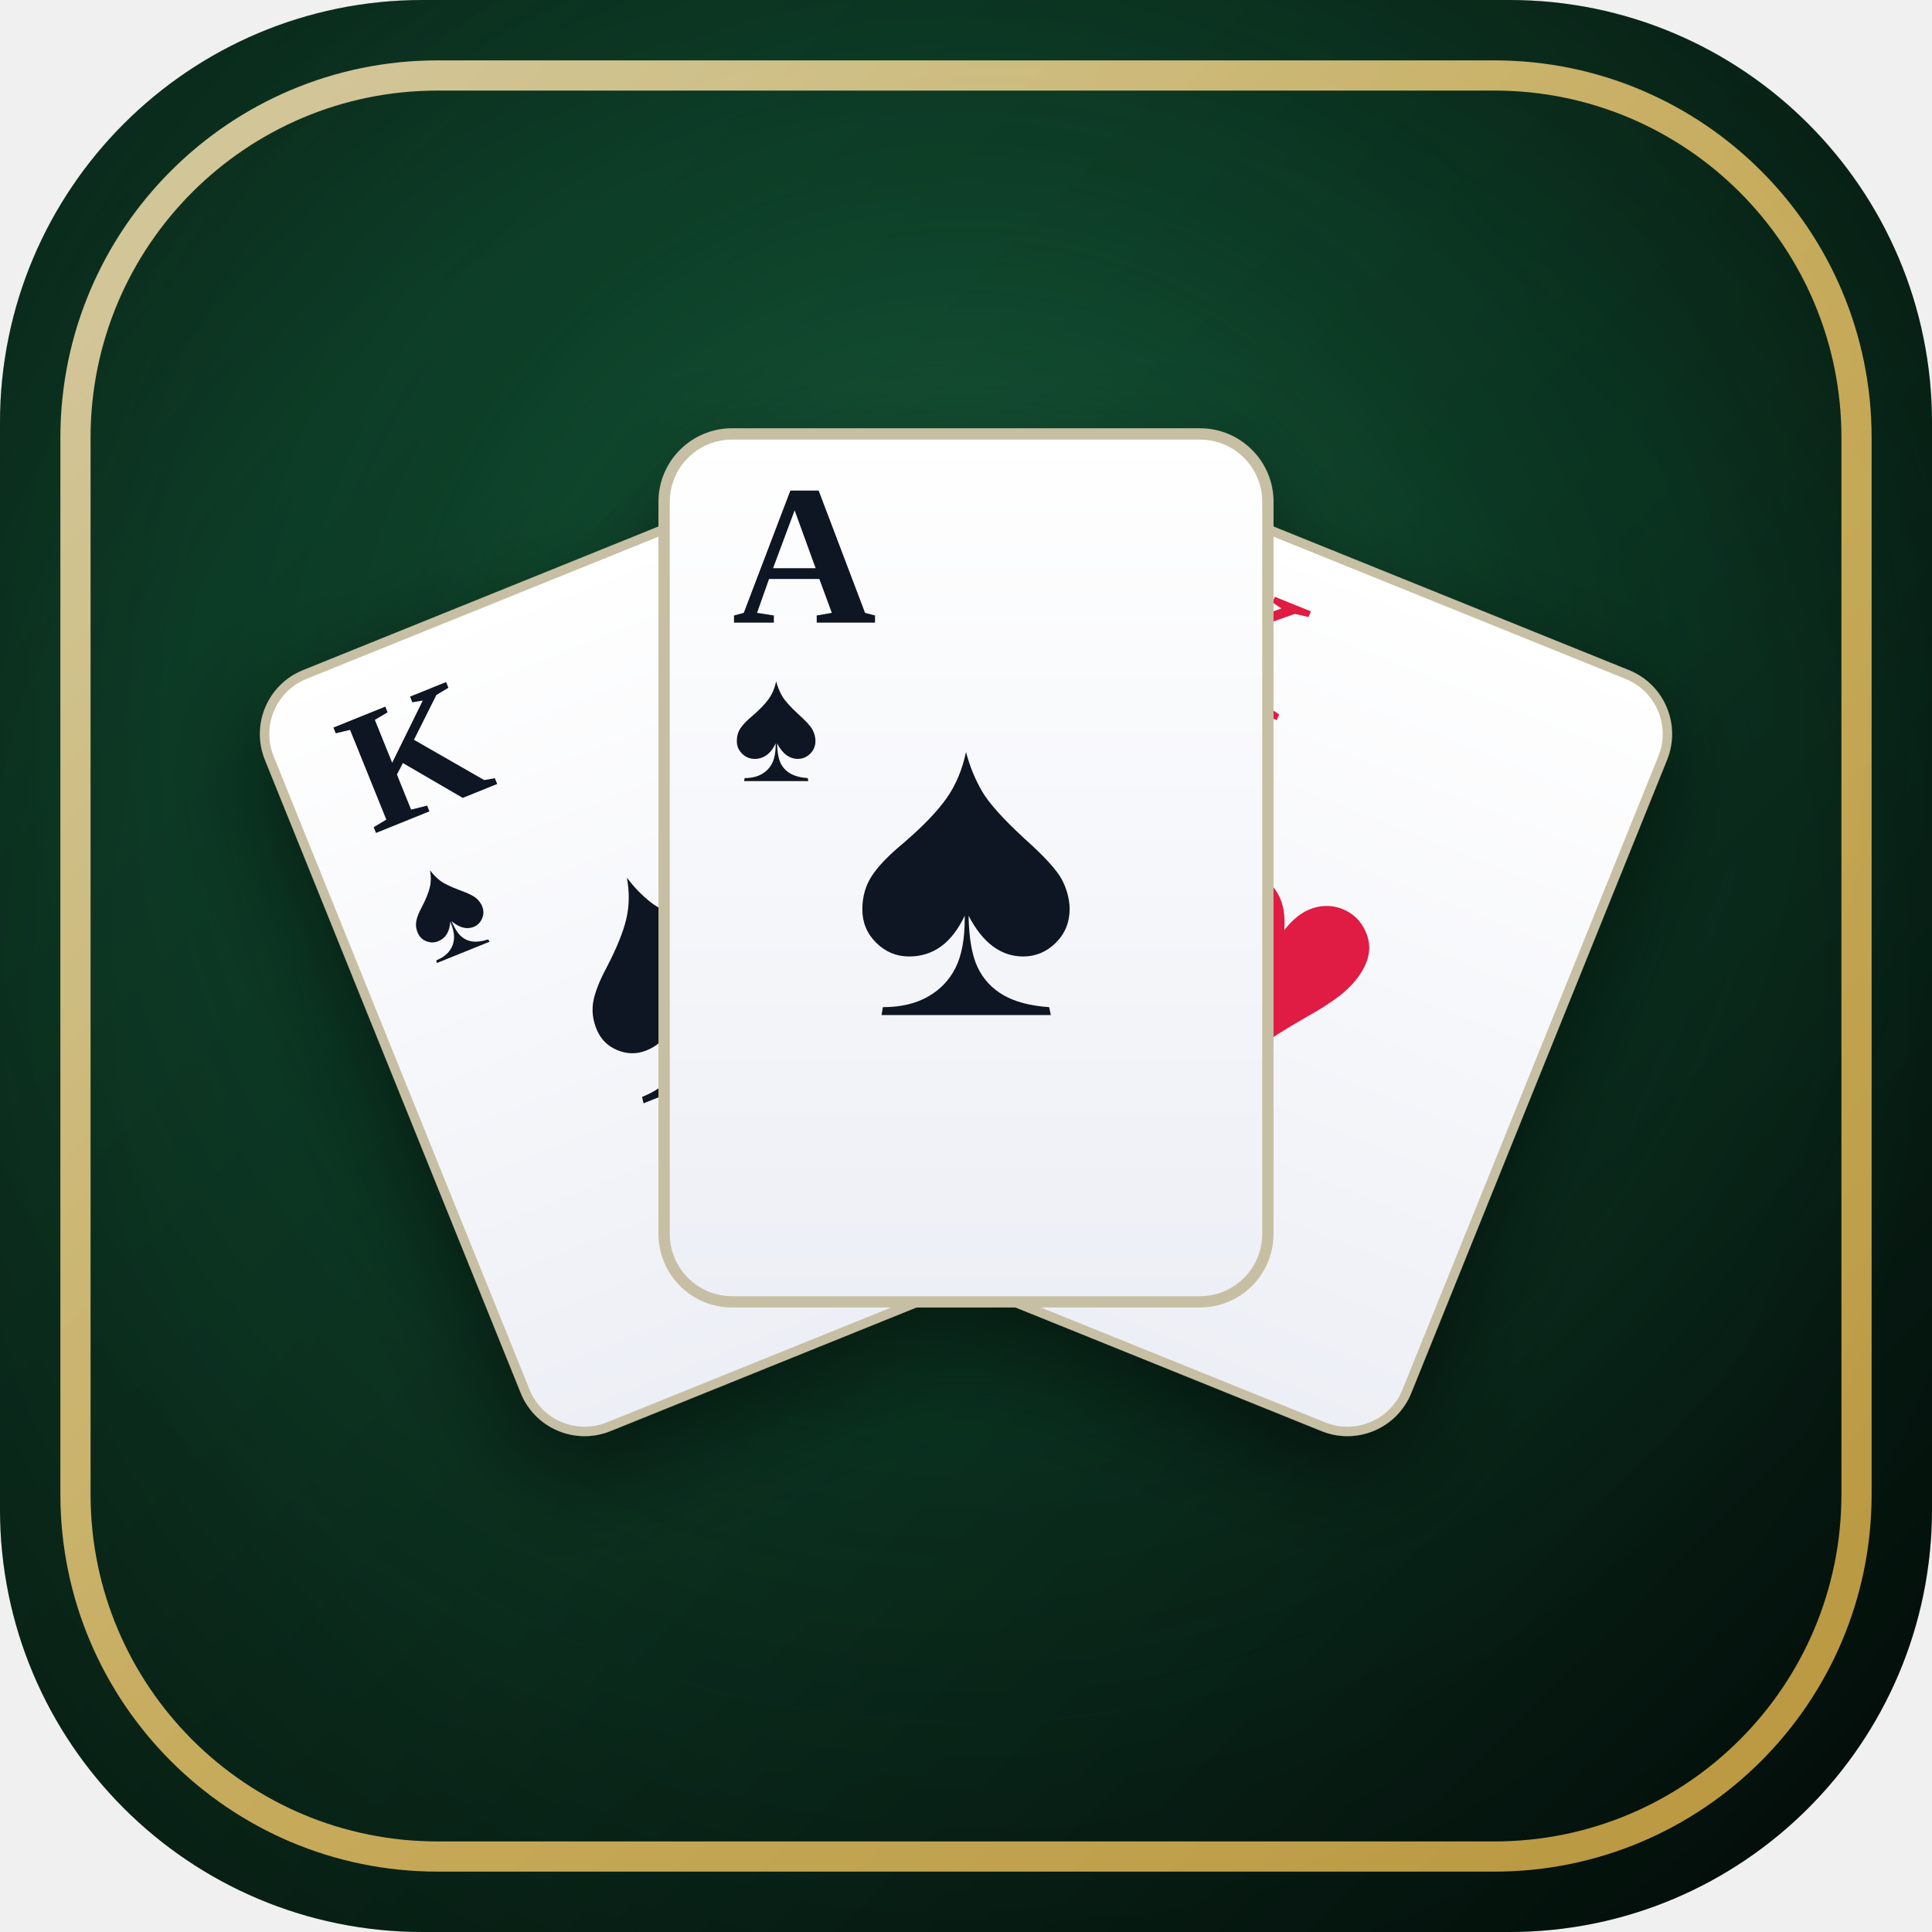
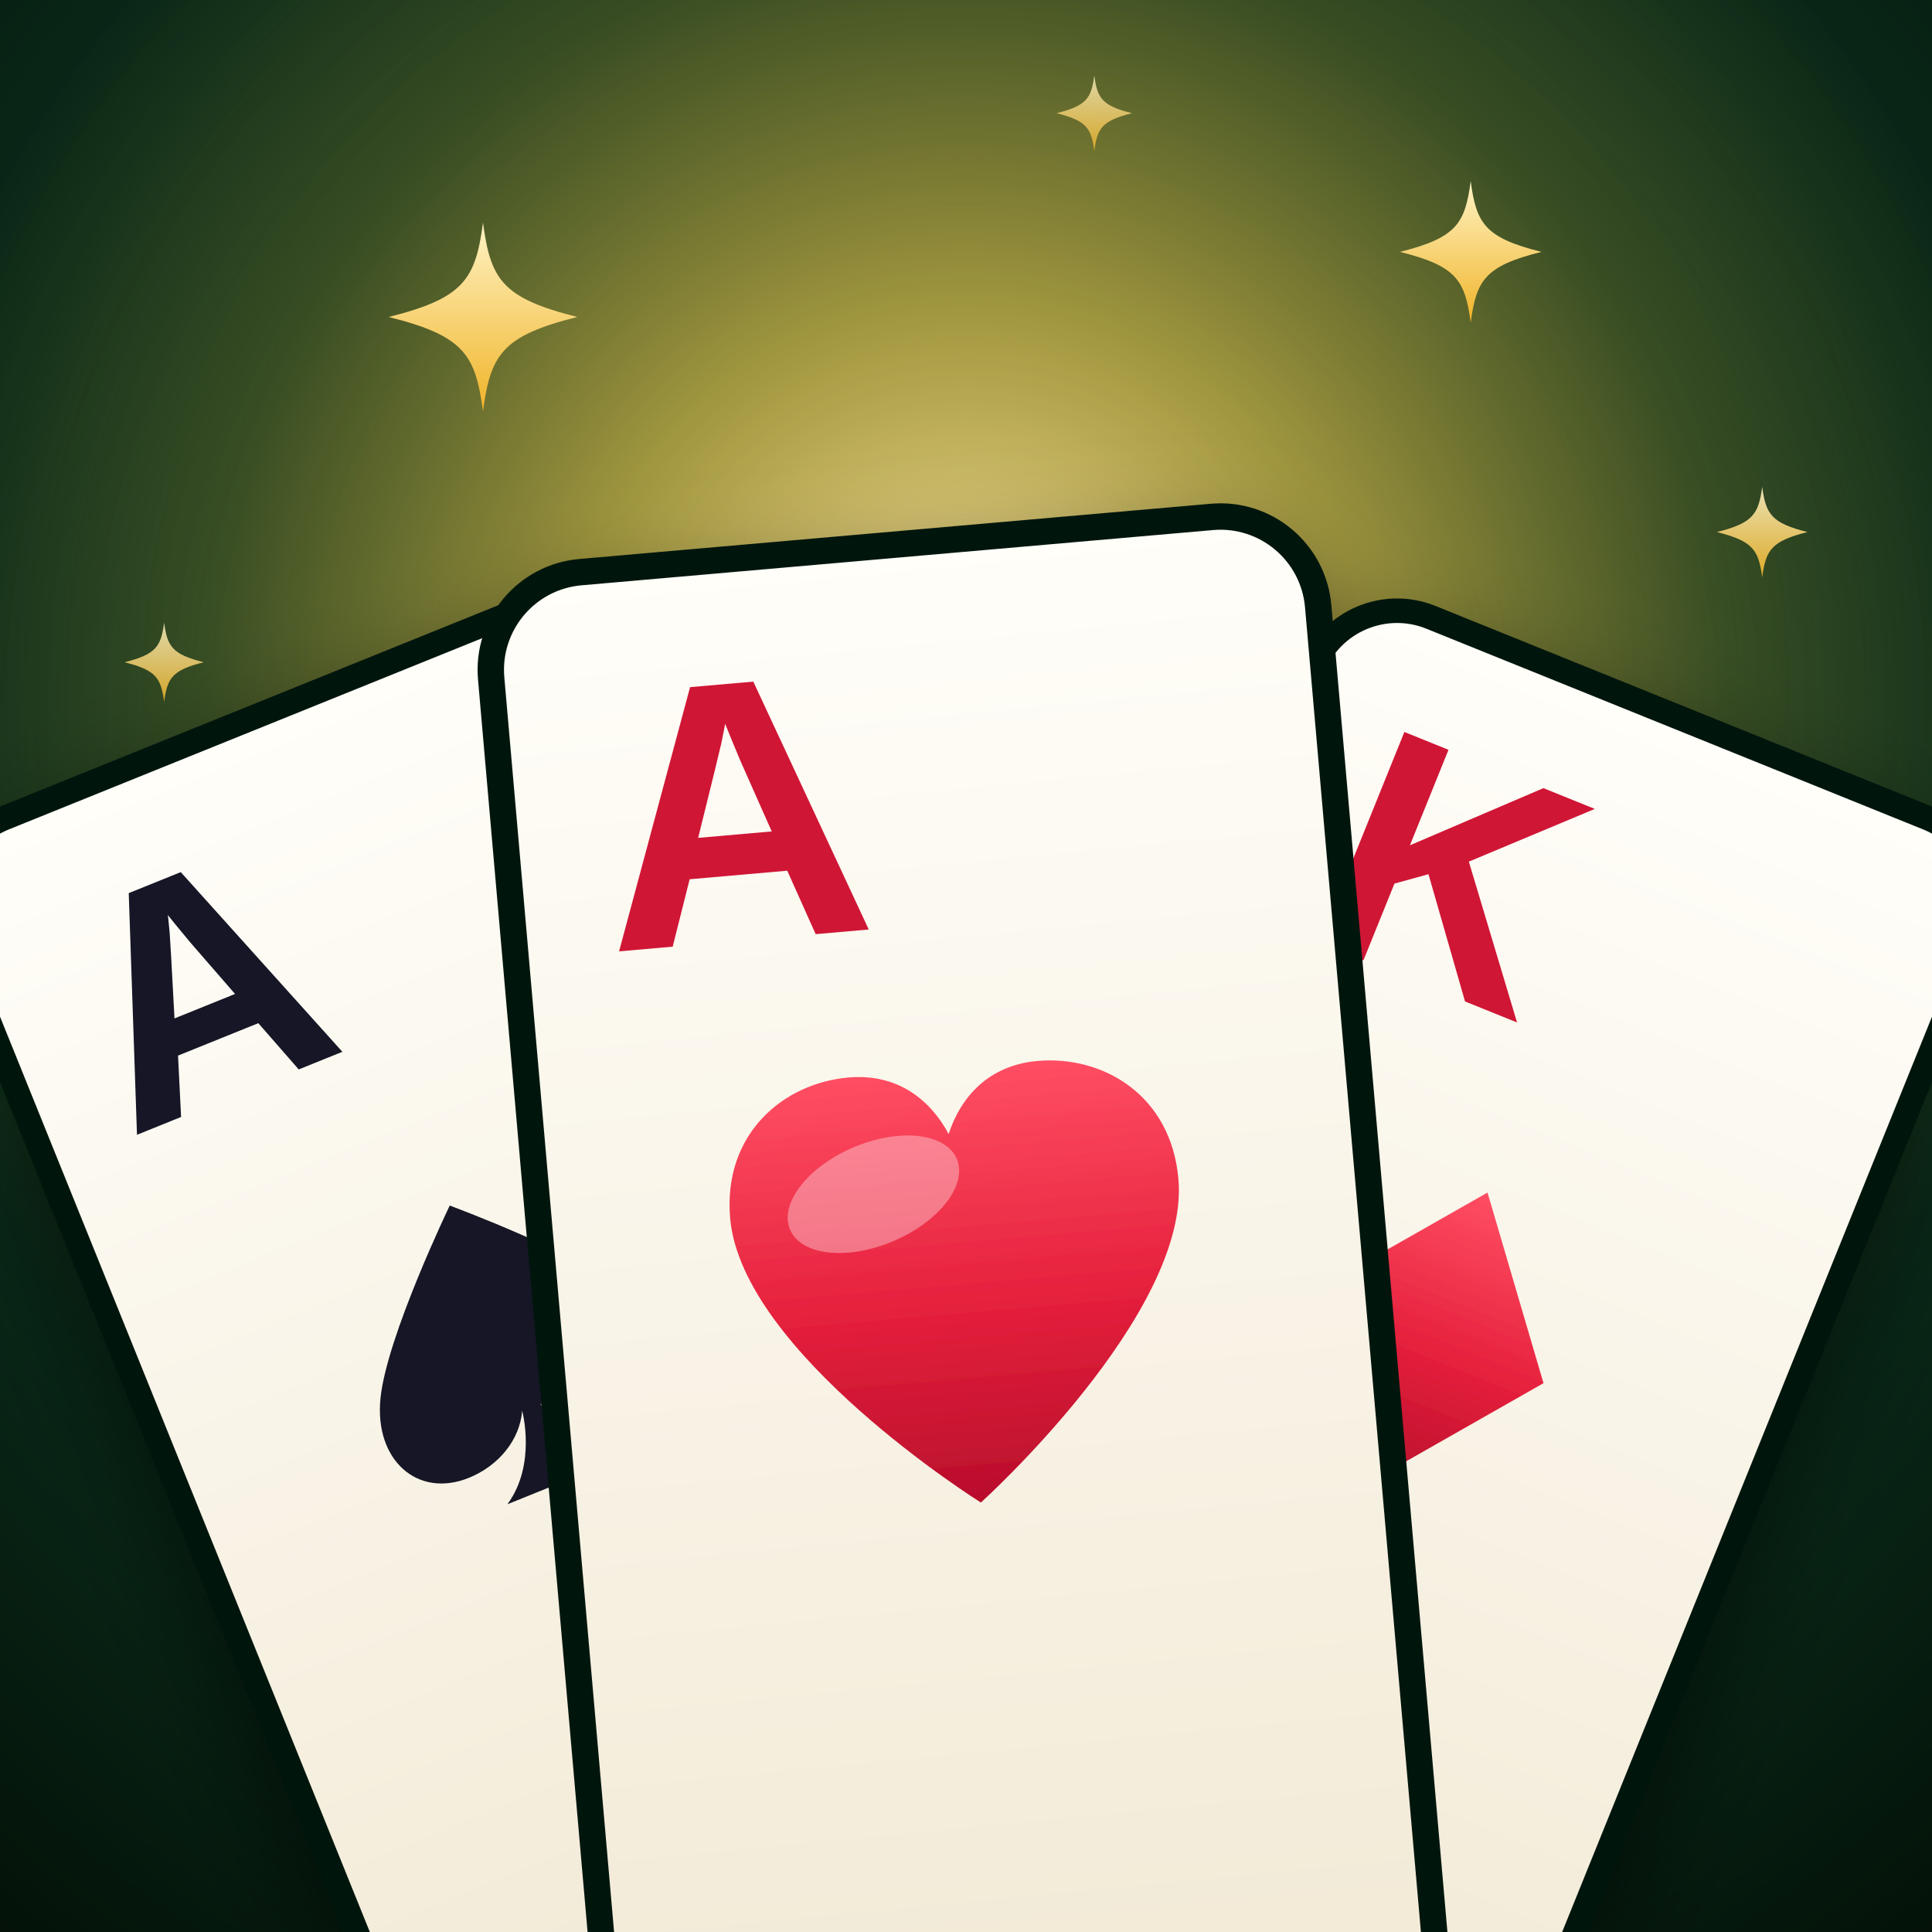
<svg xmlns="http://www.w3.org/2000/svg" viewBox="0 0 1024 1024" width="1024" height="1024">
  <defs>
-     <linearGradient id="bg" x1="0%" y1="0%" x2="100%" y2="100%">
-       <stop offset="0%" stop-color="#0E3A26" />
-       <stop offset="55%" stop-color="#0A2A1B" />
-       <stop offset="100%" stop-color="#04100C" />
+     <radialGradient id="bg" cx="50%" cy="38%" r="80%">
+       <stop offset="0%" stop-color="#155C39" />
+       <stop offset="45%" stop-color="#0C3A24" />
+       <stop offset="100%" stop-color="#041108" />
+     </radialGradient>
+     <radialGradient id="glow" cx="50%" cy="36%" r="56%">
+       <stop offset="0%" stop-color="#FFE9A8" stop-opacity="0.98" />
+       <stop offset="36%" stop-color="#FFC94B" stop-opacity="0.6" />
+       <stop offset="70%" stop-color="#E9A62A" stop-opacity="0.2" />
+       <stop offset="100%" stop-color="#E9A62A" stop-opacity="0" />
+     </radialGradient>
+     <linearGradient id="face" x1="0%" y1="0%" x2="0%" y2="100%">
+       <stop offset="0%" stop-color="#FFFEF9" />
+       <stop offset="100%" stop-color="#F1E8D3" />
    </linearGradient>
-     <radialGradient id="glow" cx="50%" cy="38%" r="55%">
-       <stop offset="0%" stop-color="#58E39B" stop-opacity="0.30" />
-       <stop offset="55%" stop-color="#16C172" stop-opacity="0.08" />
-       <stop offset="100%" stop-color="#16C172" stop-opacity="0" />
-     </radialGradient>
-     <radialGradient id="vignette" cx="50%" cy="50%" r="72%">
-       <stop offset="60%" stop-color="#000000" stop-opacity="0" />
-       <stop offset="100%" stop-color="#000000" stop-opacity="0.4" />
-     </radialGradient>
-     <linearGradient id="goldStroke" x1="0%" y1="0%" x2="100%" y2="100%">
-       <stop offset="0%" stop-color="#F6E4B8" />
-       <stop offset="50%" stop-color="#E9C46A" />
-       <stop offset="100%" stop-color="#D8AE47" />
+     <linearGradient id="redSuit" x1="0%" y1="0%" x2="0%" y2="100%">
+       <stop offset="0%" stop-color="#FF4E63" />
+       <stop offset="55%" stop-color="#E5203C" />
+       <stop offset="100%" stop-color="#B80E2C" />
    </linearGradient>
-     <linearGradient id="cardFace" x1="0%" y1="0%" x2="0%" y2="100%">
-       <stop offset="0%" stop-color="#ffffff" />
-       <stop offset="100%" stop-color="#EDEFF6" />
+     <linearGradient id="sparkGold" x1="0%" y1="0%" x2="0%" y2="100%">
+       <stop offset="0%" stop-color="#FFF3C4" />
+       <stop offset="100%" stop-color="#F0B429" />
    </linearGradient>
-     <filter id="cardShadow" x="-50%" y="-50%" width="200%" height="200%">
-       <feDropShadow dx="0" dy="20" stdDeviation="26" flood-color="#000000" flood-opacity="0.5" />
+     <filter id="drop" x="-60%" y="-60%" width="220%" height="220%">
+       <feDropShadow dx="0" dy="22" stdDeviation="26" flood-color="#000000" flood-opacity="0.5" />
    </filter>
+     <path id="spade" d="M50 4 C50 4 17 34 8 51 C-1 68 7 84 24 84 C34 84 43 79 47 71 C47 71 45 88 32 96 L68 96 C55 88 53 71 53 71 C57 79 66 84 76 84 C93 84 101 68 92 51 C83 34 50 4 50 4 Z" />
+     <path id="heart" d="M50 95 C50 95 5 61 5 34 C5 17 18 8 31 8 C41 8 47 14 50 21 C53 14 59 8 69 8 C82 8 95 17 95 34 C95 61 50 95 50 95 Z" />
+     <path id="diamond" d="M50 2 L88 50 L50 98 L12 50 Z" />
+     <path id="spark" d="M50 0 C54 30 60 40 100 50 C60 60 54 70 50 100 C46 70 40 60 0 50 C40 40 46 30 50 0 Z" />
  </defs>
-   <rect x="0" y="0" width="1024" height="1024" rx="224" fill="url(#bg)" />
-   <rect x="0" y="0" width="1024" height="1024" rx="224" fill="url(#glow)" />
-   <rect x="0" y="0" width="1024" height="1024" rx="224" fill="url(#vignette)" />
-   <rect x="40" y="40" width="944" height="944" rx="192" fill="none" stroke="url(#goldStroke)" stroke-width="16" opacity="0.85" />
-   <g filter="url(#cardShadow)">
-     <g transform="translate(432,712) rotate(-22)">
-       <g transform="translate(0,-430)">
-         <rect x="-152" y="0" width="304" height="430" rx="34" fill="url(#cardFace)" stroke="#c7bfa4" stroke-width="5" />
-         <text x="-116" y="92" font-family="Georgia, 'Times New Roman', serif" font-size="92" font-weight="700" fill="#101322">K</text>
-         <text x="-116" y="168" font-family="Georgia, 'Times New Roman', serif" font-size="78" fill="#101322">♠</text>
-         <text x="0" y="278" font-family="Georgia, 'Times New Roman', serif" font-size="190" fill="#101322" text-anchor="middle">♠</text>
+   <rect width="1024" height="1024" fill="url(#bg)" />
+   <rect width="1024" height="1024" fill="url(#glow)" />
+   <g filter="url(#drop)">
+     <g transform="translate(280,742) rotate(-22)">
+       <g transform="translate(-190,-390)">
+         <rect x="0" y="0" width="380" height="780" rx="48" fill="url(#face)" stroke="#06180F" stroke-width="13" />
+         <text x="46" y="182" font-family="'Helvetica Neue',Arial,sans-serif" font-size="175" font-weight="800" fill="#131625">A</text>
+         <use href="#spade" transform="translate(104,272) scale(1.72)" fill="#131625" />
      </g>
    </g>
-     <g transform="translate(592,712) rotate(22)">
-       <g transform="translate(0,-430)">
-         <rect x="-152" y="0" width="304" height="430" rx="34" fill="url(#cardFace)" stroke="#c7bfa4" stroke-width="5" />
-         <text x="-116" y="92" font-family="Georgia, 'Times New Roman', serif" font-size="92" font-weight="700" fill="#E01B44">K</text>
-         <text x="-116" y="168" font-family="Georgia, 'Times New Roman', serif" font-size="78" fill="#E01B44">♥</text>
-         <text x="0" y="278" font-family="Georgia, 'Times New Roman', serif" font-size="190" fill="#E01B44" text-anchor="middle">♥</text>
+     <g transform="translate(744,742) rotate(22)">
+       <g transform="translate(-190,-390)">
+         <rect x="0" y="0" width="380" height="780" rx="48" fill="url(#face)" stroke="#06180F" stroke-width="13" />
+         <text x="46" y="182" font-family="'Helvetica Neue',Arial,sans-serif" font-size="175" font-weight="800" fill="#D01535">K</text>
+         <use href="#diamond" transform="translate(104,268) scale(1.72)" fill="url(#redSuit)" />
      </g>
    </g>
-     <g transform="translate(512,690)">
-       <g transform="translate(0,-460)">
-         <rect x="-160" y="0" width="320" height="460" rx="36" fill="url(#cardFace)" stroke="#c7bfa4" stroke-width="6" />
-         <text x="-124" y="100" font-family="Georgia, 'Times New Roman', serif" font-size="106" font-weight="700" fill="#101322">A</text>
-         <text x="-124" y="184" font-family="Georgia, 'Times New Roman', serif" font-size="88" fill="#101322">♠</text>
-         <text x="0" y="308" font-family="Georgia, 'Times New Roman', serif" font-size="232" fill="#101322" text-anchor="middle">♠</text>
+     <g transform="translate(512,712) rotate(-5)">
+       <g transform="translate(-220,-425)">
+         <rect x="0" y="0" width="440" height="850" rx="52" fill="url(#face)" stroke="#06180F" stroke-width="14" />
+         <text x="50" y="202" font-family="'Helvetica Neue',Arial,sans-serif" font-size="198" font-weight="800" fill="#D01535">A</text>
+         <use href="#heart" transform="translate(88,258) scale(2.65)" fill="url(#redSuit)" />
+         <ellipse cx="178" cy="342" rx="48" ry="27" fill="#FFFFFF" opacity="0.35" transform="rotate(-18 178 342)" />
      </g>
    </g>
  </g>
+   <use href="#spark" transform="translate(206,118) scale(1.0)" fill="url(#sparkGold)" />
+   <use href="#spark" transform="translate(742,96) scale(0.75)" fill="url(#sparkGold)" />
+   <use href="#spark" transform="translate(910,258) scale(0.48)" fill="url(#sparkGold)" opacity="0.9" />
+   <use href="#spark" transform="translate(66,330) scale(0.42)" fill="url(#sparkGold)" opacity="0.85" />
+   <use href="#spark" transform="translate(560,40) scale(0.4)" fill="url(#sparkGold)" opacity="0.8" />
</svg>
